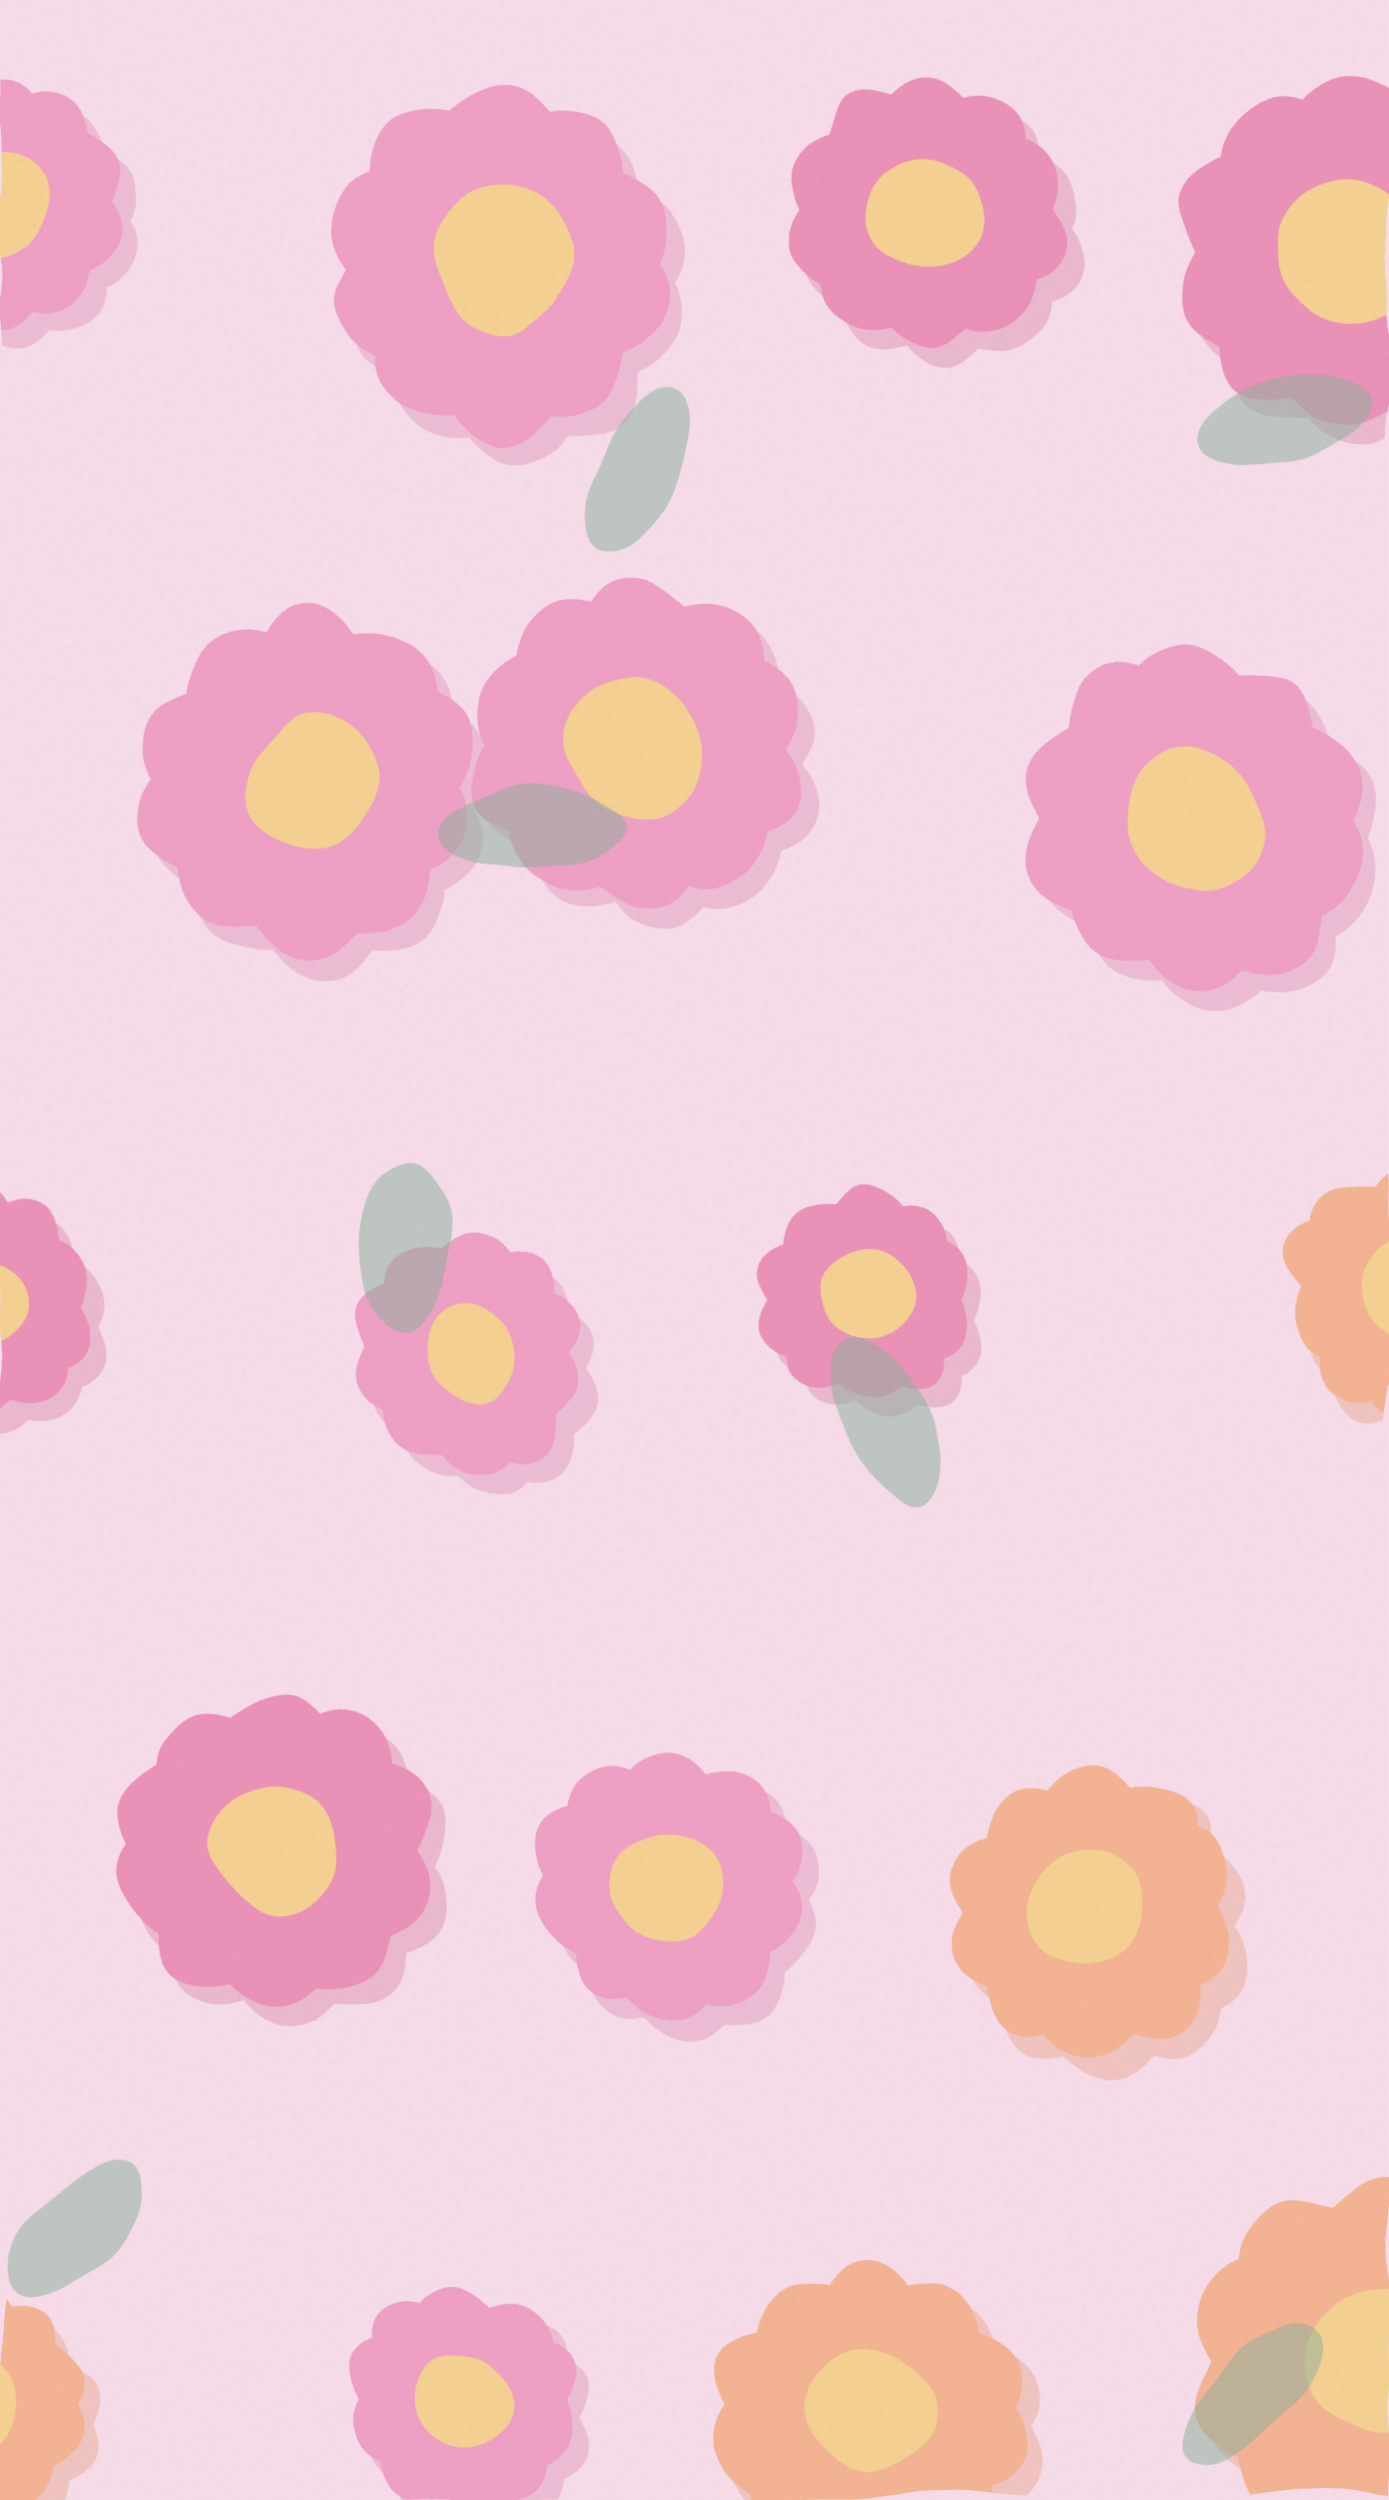
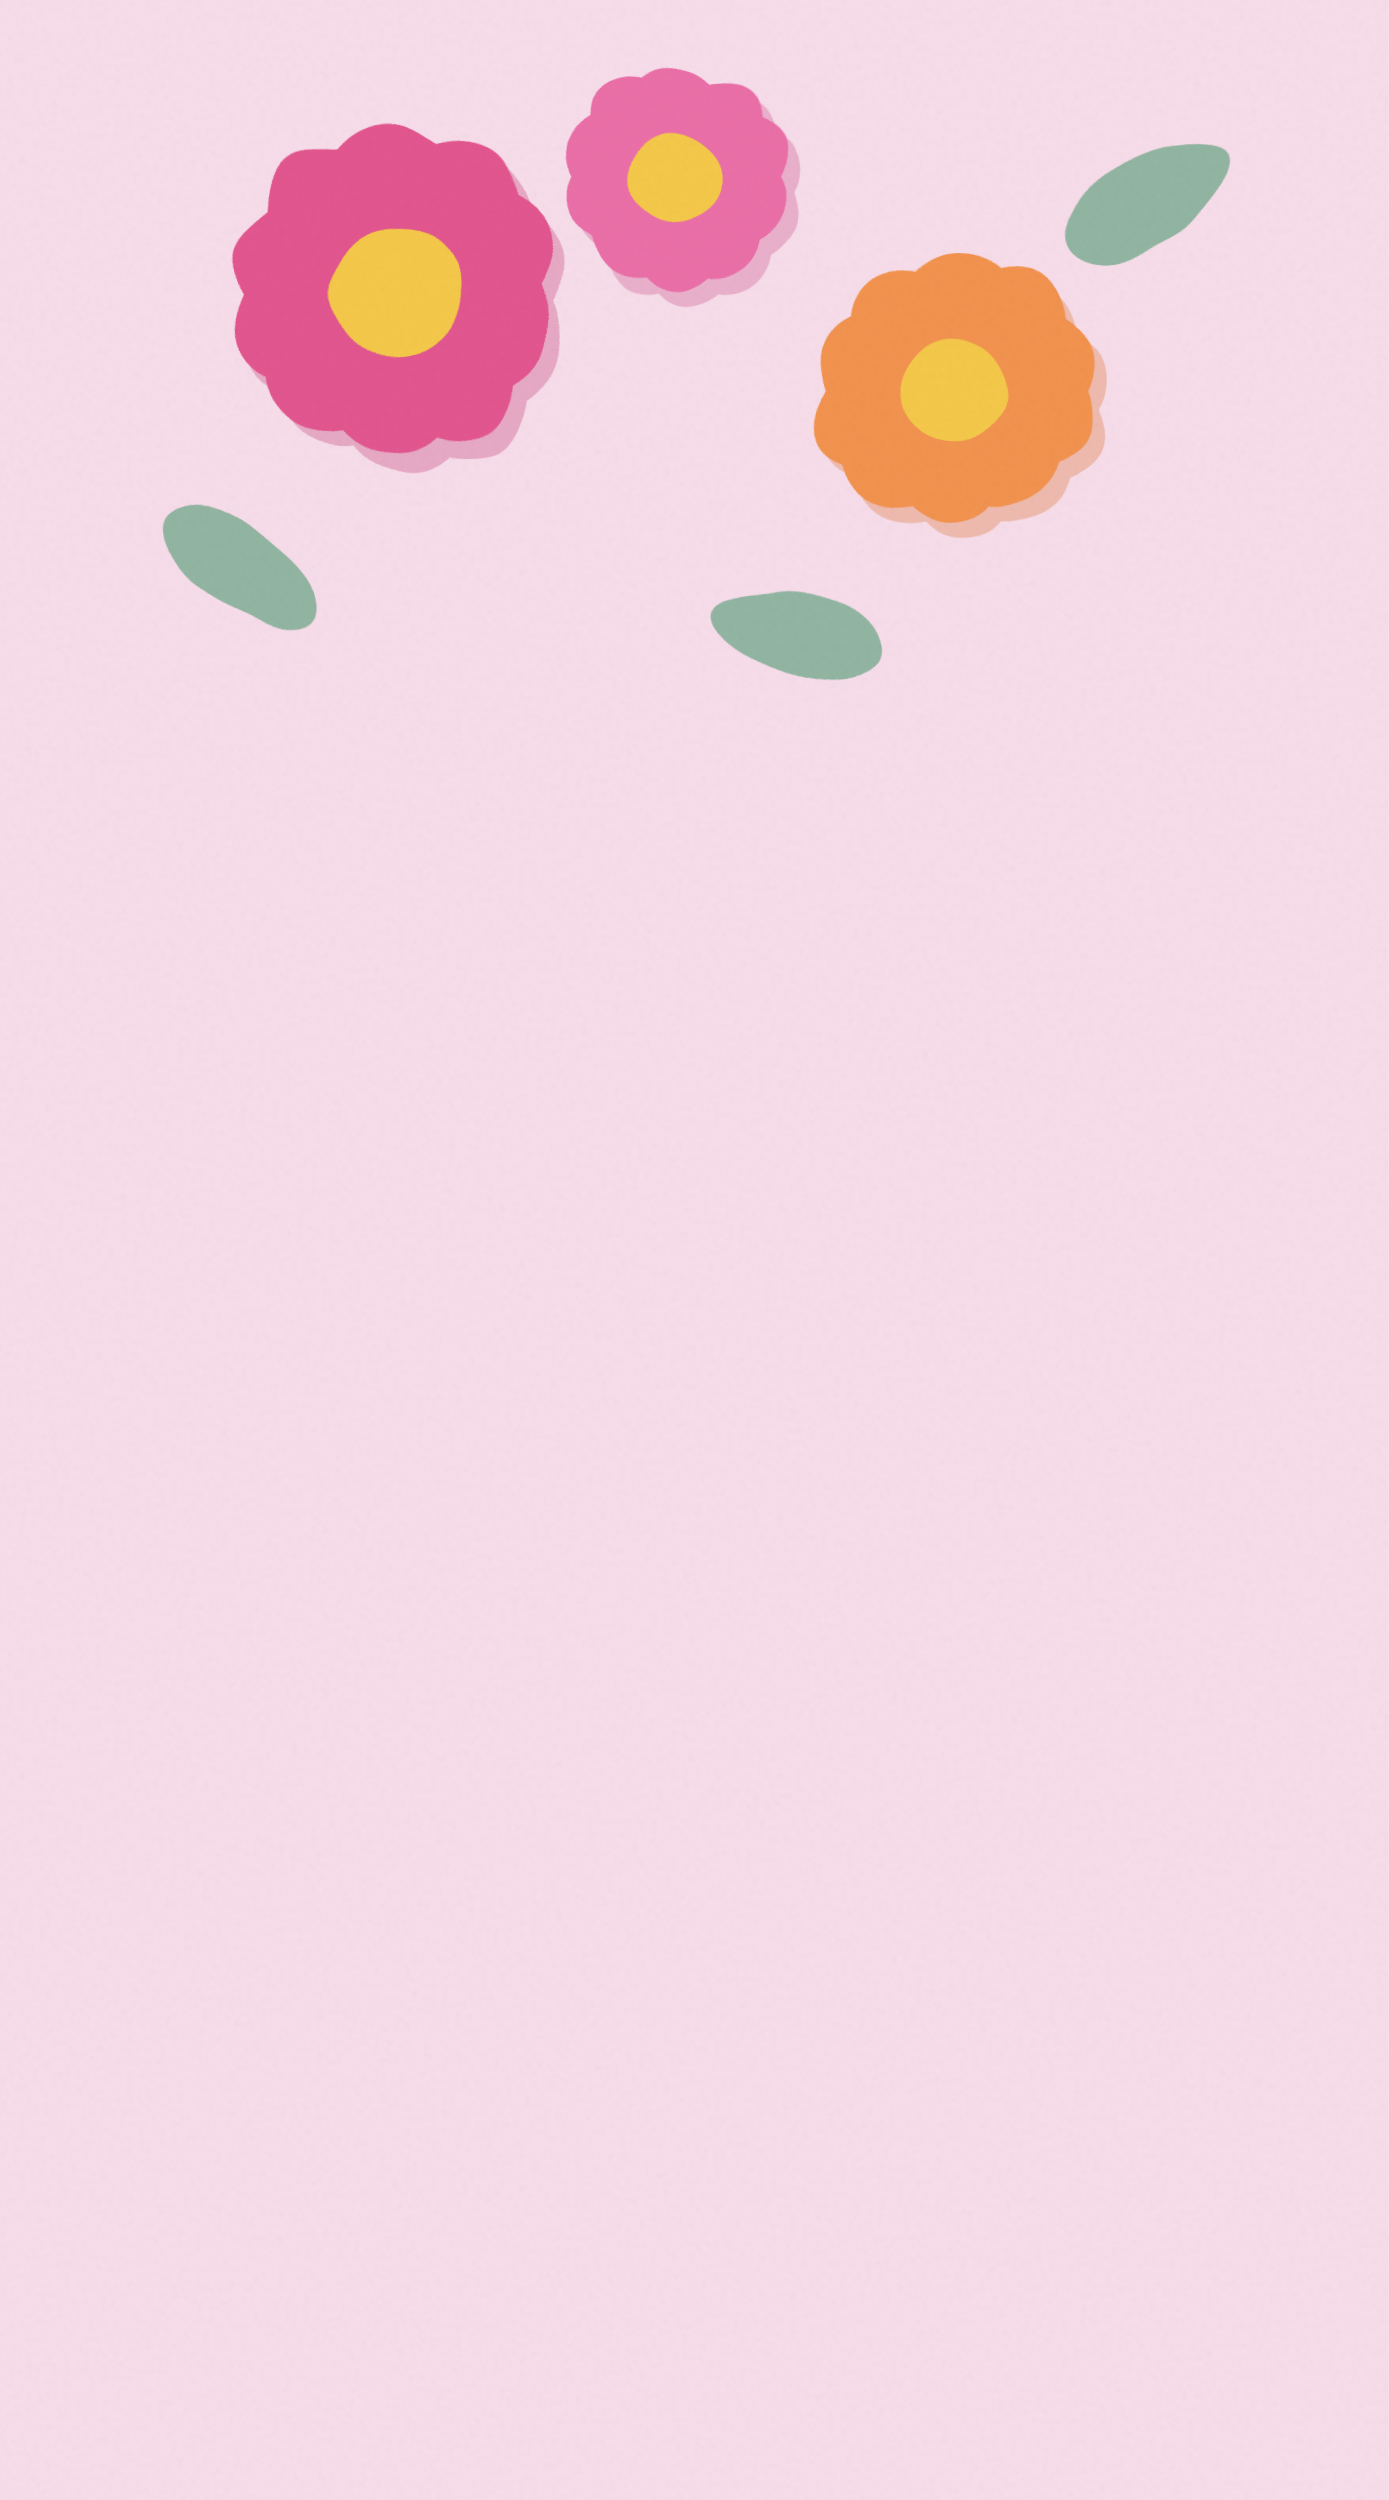
<svg xmlns="http://www.w3.org/2000/svg" viewBox="0 0 440 792" preserveAspectRatio="xMidYMid slice">
  <defs>
    <filter id="rough_flower" x="-25%" y="-25%" width="150%" height="150%">
      <feTurbulence type="fractalNoise" baseFrequency="0.016" numOctaves="3" seed="8" result="n" />
      <feDisplacementMap in="SourceGraphic" in2="n" scale="11" xChannelSelector="R" yChannelSelector="G" />
    </filter>
    <filter id="roughBig_flower" x="-30%" y="-30%" width="160%" height="160%">
      <feTurbulence type="fractalNoise" baseFrequency="0.009" numOctaves="2" seed="13" result="n" />
      <feDisplacementMap in="SourceGraphic" in2="n" scale="20" xChannelSelector="R" yChannelSelector="G" />
    </filter>
    <filter id="ink_flower">
      <feTurbulence type="fractalNoise" baseFrequency="0.7 0.9" numOctaves="2" seed="10" result="n" />
      <feColorMatrix in="n" type="matrix" values="0 0 0 0 0  0 0 0 0 0  0 0 0 0 0  0 0 0 0.5 0" result="a" />
      <feComposite in="a" in2="SourceAlpha" operator="in" />
    </filter>
    <filter id="paper_flower">
      <feTurbulence type="fractalNoise" baseFrequency="0.5" numOctaves="3" seed="17" />
      <feColorMatrix type="saturate" values="0" />
      <feComponentTransfer>
        <feFuncA type="table" tableValues="0 0.7" />
      </feComponentTransfer>
    </filter>
  </defs>
  <rect width="440" height="792" fill="#F7DCE9" />
+   <g filter="url(#rough_flower)" fill="#2E8E5C" opacity="0.5">
+     <ellipse cx="76" cy="180" rx="30" ry="13" transform="rotate(40 76 180)" />
+     <ellipse cx="362" cy="64" rx="30" ry="13" transform="rotate(-30 362 64)" />
+     <ellipse cx="252" cy="200" rx="28" ry="12" transform="rotate(15 252 200)" />
+   </g>
  <g filter="url(#rough_flower)">
-     <g transform="translate(5,6)" opacity="0.4" fill="#C9518A">
-       <ellipse cx="-0.4" cy="65.1" rx="21.42" ry="40.32" transform="rotate(0 -0.4 65.1)" />
-       <ellipse cx="-0.4" cy="65.1" rx="21.42" ry="40.32" transform="rotate(72 -0.4 65.1)" />
-       <ellipse cx="-0.4" cy="65.1" rx="21.42" ry="40.32" transform="rotate(144 -0.4 65.1)" />
-       <ellipse cx="-0.4" cy="65.1" rx="21.42" ry="40.32" transform="rotate(216 -0.4 65.1)" />
-       <ellipse cx="-0.4" cy="65.1" rx="21.42" ry="40.32" transform="rotate(288 -0.4 65.1)" />
+     <g transform="translate(4,5)" opacity="0.32" fill="#C03B73">
+       <ellipse cx="124" cy="92" rx="30" ry="52" transform="rotate(0 124 92)" />
+       <ellipse cx="124" cy="92" rx="30" ry="52" transform="rotate(72 124 92)" />
+       <ellipse cx="124" cy="92" rx="30" ry="52" transform="rotate(144 124 92)" />
+       <ellipse cx="124" cy="92" rx="30" ry="52" transform="rotate(216 124 92)" />
+       <ellipse cx="124" cy="92" rx="30" ry="52" transform="rotate(288 124 92)" />
+     </g>
+     <g fill="#E2568F">
+       <ellipse cx="124" cy="92" rx="30" ry="52" transform="rotate(0 124 92)" />
+       <ellipse cx="124" cy="92" rx="30" ry="52" transform="rotate(72 124 92)" />
+       <ellipse cx="124" cy="92" rx="30" ry="52" transform="rotate(144 124 92)" />
+       <ellipse cx="124" cy="92" rx="30" ry="52" transform="rotate(216 124 92)" />
+       <ellipse cx="124" cy="92" rx="30" ry="52" transform="rotate(288 124 92)" />
+     </g>
+     <circle cx="124" cy="92" r="20.0" fill="#F4C84A" />
+     <g transform="translate(4,5)" opacity="0.32" fill="#D9712F">
+       <ellipse cx="302" cy="124" rx="25.5" ry="44.2" transform="rotate(0 302 124)" />
+       <ellipse cx="302" cy="124" rx="25.5" ry="44.2" transform="rotate(72 302 124)" />
+       <ellipse cx="302" cy="124" rx="25.5" ry="44.2" transform="rotate(144 302 124)" />
+       <ellipse cx="302" cy="124" rx="25.5" ry="44.2" transform="rotate(216 302 124)" />
+       <ellipse cx="302" cy="124" rx="25.5" ry="44.2" transform="rotate(288 302 124)" />
+     </g>
+     <g fill="#F2934F">
+       <ellipse cx="302" cy="124" rx="25.5" ry="44.2" transform="rotate(0 302 124)" />
+       <ellipse cx="302" cy="124" rx="25.5" ry="44.2" transform="rotate(72 302 124)" />
+       <ellipse cx="302" cy="124" rx="25.5" ry="44.2" transform="rotate(144 302 124)" />
+       <ellipse cx="302" cy="124" rx="25.5" ry="44.2" transform="rotate(216 302 124)" />
+       <ellipse cx="302" cy="124" rx="25.5" ry="44.2" transform="rotate(288 302 124)" />
+     </g>
+     <circle cx="302" cy="124" r="17.0" fill="#F4C84A" />
+     <g transform="translate(4,5)" opacity="0.32" fill="#C9518A">
+       <ellipse cx="214" cy="56" rx="21" ry="36.4" transform="rotate(0 214 56)" />
+       <ellipse cx="214" cy="56" rx="21" ry="36.4" transform="rotate(72 214 56)" />
+       <ellipse cx="214" cy="56" rx="21" ry="36.4" transform="rotate(144 214 56)" />
+       <ellipse cx="214" cy="56" rx="21" ry="36.4" transform="rotate(216 214 56)" />
+       <ellipse cx="214" cy="56" rx="21" ry="36.4" transform="rotate(288 214 56)" />
    </g>
    <g fill="#EA6FA8">
-       <ellipse cx="-0.4" cy="65.1" rx="21.42" ry="40.32" transform="rotate(0 -0.4 65.1)" />
-       <ellipse cx="-0.4" cy="65.1" rx="21.42" ry="40.32" transform="rotate(72 -0.4 65.1)" />
-       <ellipse cx="-0.4" cy="65.1" rx="21.42" ry="40.32" transform="rotate(144 -0.4 65.1)" />
-       <ellipse cx="-0.4" cy="65.1" rx="21.42" ry="40.32" transform="rotate(216 -0.4 65.1)" />
-       <ellipse cx="-0.4" cy="65.1" rx="21.42" ry="40.32" transform="rotate(288 -0.4 65.1)" />
+       <ellipse cx="214" cy="56" rx="21" ry="36.4" transform="rotate(0 214 56)" />
+       <ellipse cx="214" cy="56" rx="21" ry="36.4" transform="rotate(72 214 56)" />
+       <ellipse cx="214" cy="56" rx="21" ry="36.4" transform="rotate(144 214 56)" />
+       <ellipse cx="214" cy="56" rx="21" ry="36.4" transform="rotate(216 214 56)" />
+       <ellipse cx="214" cy="56" rx="21" ry="36.4" transform="rotate(288 214 56)" />
    </g>
-     <circle cx="-0.4" cy="65.1" r="16.4" fill="#F4C84A" />
-     <g transform="translate(5,6)" opacity="0.4" fill="#C9518A">
-       <ellipse cx="158.6" cy="83.1" rx="29.24" ry="55.04" transform="rotate(0 158.6 83.1)" />
-       <ellipse cx="158.6" cy="83.1" rx="29.24" ry="55.04" transform="rotate(72 158.6 83.1)" />
-       <ellipse cx="158.6" cy="83.1" rx="29.24" ry="55.04" transform="rotate(144 158.6 83.1)" />
-       <ellipse cx="158.6" cy="83.1" rx="29.24" ry="55.04" transform="rotate(216 158.6 83.1)" />
-       <ellipse cx="158.6" cy="83.1" rx="29.24" ry="55.04" transform="rotate(288 158.6 83.1)" />
-     </g>
-     <g fill="#EA6FA8">
-       <ellipse cx="158.6" cy="83.1" rx="29.24" ry="55.04" transform="rotate(0 158.6 83.1)" />
-       <ellipse cx="158.6" cy="83.1" rx="29.24" ry="55.04" transform="rotate(72 158.6 83.1)" />
-       <ellipse cx="158.6" cy="83.1" rx="29.24" ry="55.04" transform="rotate(144 158.6 83.1)" />
-       <ellipse cx="158.6" cy="83.1" rx="29.24" ry="55.04" transform="rotate(216 158.6 83.1)" />
-       <ellipse cx="158.6" cy="83.1" rx="29.24" ry="55.04" transform="rotate(288 158.6 83.1)" />
-     </g>
-     <circle cx="158.6" cy="83.1" r="22.4" fill="#F4C84A" />
-     <g transform="translate(5,6)" opacity="0.4" fill="#C03B73">
-       <ellipse cx="293.1" cy="66.2" rx="23.46" ry="44.16" transform="rotate(0 293.1 66.2)" />
-       <ellipse cx="293.1" cy="66.2" rx="23.46" ry="44.16" transform="rotate(72 293.1 66.2)" />
-       <ellipse cx="293.1" cy="66.2" rx="23.46" ry="44.16" transform="rotate(144 293.1 66.2)" />
-       <ellipse cx="293.1" cy="66.2" rx="23.46" ry="44.16" transform="rotate(216 293.1 66.2)" />
-       <ellipse cx="293.1" cy="66.2" rx="23.46" ry="44.16" transform="rotate(288 293.1 66.2)" />
-     </g>
-     <g fill="#E2568F">
-       <ellipse cx="293.1" cy="66.2" rx="23.46" ry="44.16" transform="rotate(0 293.1 66.2)" />
-       <ellipse cx="293.1" cy="66.2" rx="23.46" ry="44.16" transform="rotate(72 293.1 66.2)" />
-       <ellipse cx="293.1" cy="66.2" rx="23.46" ry="44.16" transform="rotate(144 293.1 66.2)" />
-       <ellipse cx="293.1" cy="66.2" rx="23.46" ry="44.16" transform="rotate(216 293.1 66.2)" />
-       <ellipse cx="293.1" cy="66.2" rx="23.46" ry="44.16" transform="rotate(288 293.1 66.2)" />
-     </g>
-     <circle cx="293.1" cy="66.2" r="17.9" fill="#F4C84A" />
-     <g transform="translate(5,6)" opacity="0.4" fill="#C03B73">
-       <ellipse cx="427.1" cy="80.0" rx="29.92" ry="56.32" transform="rotate(0 427.1 80.0)" />
-       <ellipse cx="427.1" cy="80.0" rx="29.92" ry="56.32" transform="rotate(72 427.1 80.0)" />
-       <ellipse cx="427.1" cy="80.0" rx="29.92" ry="56.32" transform="rotate(144 427.1 80.0)" />
-       <ellipse cx="427.1" cy="80.0" rx="29.92" ry="56.32" transform="rotate(216 427.1 80.0)" />
-       <ellipse cx="427.1" cy="80.0" rx="29.92" ry="56.32" transform="rotate(288 427.1 80.0)" />
-     </g>
-     <g fill="#E2568F">
-       <ellipse cx="427.1" cy="80.0" rx="29.92" ry="56.32" transform="rotate(0 427.1 80.0)" />
-       <ellipse cx="427.1" cy="80.0" rx="29.92" ry="56.32" transform="rotate(72 427.1 80.0)" />
-       <ellipse cx="427.1" cy="80.0" rx="29.92" ry="56.32" transform="rotate(144 427.1 80.0)" />
-       <ellipse cx="427.1" cy="80.0" rx="29.92" ry="56.32" transform="rotate(216 427.1 80.0)" />
-       <ellipse cx="427.1" cy="80.0" rx="29.92" ry="56.32" transform="rotate(288 427.1 80.0)" />
-     </g>
-     <circle cx="427.1" cy="80.0" r="22.9" fill="#F4C84A" />
-     <g transform="translate(5,6)" opacity="0.4" fill="#C9518A">
-       <ellipse cx="97.3" cy="248.0" rx="28.9" ry="54.4" transform="rotate(0 97.3 248.0)" />
-       <ellipse cx="97.3" cy="248.0" rx="28.9" ry="54.4" transform="rotate(72 97.3 248.0)" />
-       <ellipse cx="97.3" cy="248.0" rx="28.9" ry="54.4" transform="rotate(144 97.3 248.0)" />
-       <ellipse cx="97.3" cy="248.0" rx="28.9" ry="54.4" transform="rotate(216 97.3 248.0)" />
-       <ellipse cx="97.3" cy="248.0" rx="28.9" ry="54.4" transform="rotate(288 97.3 248.0)" />
-     </g>
-     <g fill="#EA6FA8">
-       <ellipse cx="97.3" cy="248.0" rx="28.9" ry="54.4" transform="rotate(0 97.3 248.0)" />
-       <ellipse cx="97.3" cy="248.0" rx="28.9" ry="54.4" transform="rotate(72 97.3 248.0)" />
-       <ellipse cx="97.3" cy="248.0" rx="28.9" ry="54.4" transform="rotate(144 97.3 248.0)" />
-       <ellipse cx="97.3" cy="248.0" rx="28.9" ry="54.4" transform="rotate(216 97.3 248.0)" />
-       <ellipse cx="97.3" cy="248.0" rx="28.9" ry="54.4" transform="rotate(288 97.3 248.0)" />
-     </g>
-     <circle cx="97.3" cy="248.0" r="22.1" fill="#F4C84A" />
-     <g transform="translate(5,6)" opacity="0.4" fill="#C9518A">
-       <ellipse cx="202.1" cy="236.3" rx="28.56" ry="53.76" transform="rotate(0 202.1 236.3)" />
-       <ellipse cx="202.1" cy="236.3" rx="28.56" ry="53.76" transform="rotate(72 202.1 236.3)" />
-       <ellipse cx="202.1" cy="236.3" rx="28.56" ry="53.76" transform="rotate(144 202.1 236.3)" />
-       <ellipse cx="202.1" cy="236.3" rx="28.56" ry="53.76" transform="rotate(216 202.1 236.3)" />
-       <ellipse cx="202.1" cy="236.3" rx="28.56" ry="53.76" transform="rotate(288 202.1 236.3)" />
-     </g>
-     <g fill="#EA6FA8">
-       <ellipse cx="202.1" cy="236.3" rx="28.56" ry="53.76" transform="rotate(0 202.1 236.3)" />
-       <ellipse cx="202.1" cy="236.3" rx="28.56" ry="53.76" transform="rotate(72 202.1 236.3)" />
-       <ellipse cx="202.1" cy="236.3" rx="28.56" ry="53.76" transform="rotate(144 202.1 236.3)" />
-       <ellipse cx="202.1" cy="236.3" rx="28.56" ry="53.76" transform="rotate(216 202.1 236.3)" />
-       <ellipse cx="202.1" cy="236.3" rx="28.56" ry="53.76" transform="rotate(288 202.1 236.3)" />
-     </g>
-     <circle cx="202.1" cy="236.3" r="21.8" fill="#F4C84A" />
-     <g transform="translate(5,6)" opacity="0.4" fill="#C9518A">
-       <ellipse cx="378.1" cy="259.0" rx="28.9" ry="54.4" transform="rotate(0 378.1 259.0)" />
-       <ellipse cx="378.1" cy="259.0" rx="28.9" ry="54.4" transform="rotate(72 378.1 259.0)" />
-       <ellipse cx="378.1" cy="259.0" rx="28.9" ry="54.4" transform="rotate(144 378.1 259.0)" />
-       <ellipse cx="378.1" cy="259.0" rx="28.9" ry="54.4" transform="rotate(216 378.1 259.0)" />
-       <ellipse cx="378.1" cy="259.0" rx="28.9" ry="54.4" transform="rotate(288 378.1 259.0)" />
-     </g>
-     <g fill="#EA6FA8">
-       <ellipse cx="378.1" cy="259.0" rx="28.9" ry="54.4" transform="rotate(0 378.1 259.0)" />
-       <ellipse cx="378.1" cy="259.0" rx="28.9" ry="54.4" transform="rotate(72 378.1 259.0)" />
-       <ellipse cx="378.1" cy="259.0" rx="28.9" ry="54.4" transform="rotate(144 378.1 259.0)" />
-       <ellipse cx="378.1" cy="259.0" rx="28.9" ry="54.4" transform="rotate(216 378.1 259.0)" />
-       <ellipse cx="378.1" cy="259.0" rx="28.9" ry="54.4" transform="rotate(288 378.1 259.0)" />
-     </g>
-     <circle cx="378.1" cy="259.0" r="22.1" fill="#F4C84A" />
-     <g transform="translate(5,6)" opacity="0.4" fill="#C03B73">
-       <ellipse cx="517.3" cy="237.2" rx="17.68" ry="33.28" transform="rotate(0 517.3 237.2)" />
-       <ellipse cx="517.3" cy="237.2" rx="17.68" ry="33.28" transform="rotate(72 517.3 237.2)" />
-       <ellipse cx="517.3" cy="237.2" rx="17.68" ry="33.28" transform="rotate(144 517.3 237.2)" />
-       <ellipse cx="517.3" cy="237.2" rx="17.68" ry="33.28" transform="rotate(216 517.3 237.2)" />
-       <ellipse cx="517.3" cy="237.2" rx="17.68" ry="33.28" transform="rotate(288 517.3 237.2)" />
-     </g>
-     <g fill="#E2568F">
-       <ellipse cx="517.3" cy="237.2" rx="17.68" ry="33.28" transform="rotate(0 517.3 237.2)" />
-       <ellipse cx="517.3" cy="237.2" rx="17.68" ry="33.28" transform="rotate(72 517.3 237.2)" />
-       <ellipse cx="517.3" cy="237.2" rx="17.68" ry="33.28" transform="rotate(144 517.3 237.2)" />
-       <ellipse cx="517.3" cy="237.2" rx="17.68" ry="33.28" transform="rotate(216 517.3 237.2)" />
-       <ellipse cx="517.3" cy="237.2" rx="17.68" ry="33.28" transform="rotate(288 517.3 237.2)" />
-     </g>
-     <circle cx="517.3" cy="237.2" r="13.5" fill="#F4C84A" />
-     <g transform="translate(5,6)" opacity="0.4" fill="#C03B73">
-       <ellipse cx="-6.9" cy="411.8" rx="19.72" ry="37.12" transform="rotate(0 -6.9 411.8)" />
-       <ellipse cx="-6.9" cy="411.8" rx="19.72" ry="37.12" transform="rotate(72 -6.9 411.8)" />
-       <ellipse cx="-6.9" cy="411.8" rx="19.72" ry="37.12" transform="rotate(144 -6.9 411.8)" />
-       <ellipse cx="-6.9" cy="411.8" rx="19.72" ry="37.12" transform="rotate(216 -6.9 411.8)" />
-       <ellipse cx="-6.9" cy="411.8" rx="19.72" ry="37.12" transform="rotate(288 -6.9 411.8)" />
-     </g>
-     <g fill="#E2568F">
-       <ellipse cx="-6.9" cy="411.8" rx="19.72" ry="37.12" transform="rotate(0 -6.9 411.8)" />
-       <ellipse cx="-6.9" cy="411.8" rx="19.72" ry="37.12" transform="rotate(72 -6.9 411.8)" />
-       <ellipse cx="-6.9" cy="411.8" rx="19.72" ry="37.12" transform="rotate(144 -6.9 411.8)" />
-       <ellipse cx="-6.9" cy="411.8" rx="19.72" ry="37.12" transform="rotate(216 -6.9 411.8)" />
-       <ellipse cx="-6.9" cy="411.8" rx="19.72" ry="37.12" transform="rotate(288 -6.9 411.8)" />
-     </g>
-     <circle cx="-6.9" cy="411.8" r="15.1" fill="#F4C84A" />
-     <g transform="translate(5,6)" opacity="0.4" fill="#C9518A">
-       <ellipse cx="148.5" cy="427.5" rx="19.38" ry="36.48" transform="rotate(0 148.5 427.5)" />
-       <ellipse cx="148.5" cy="427.5" rx="19.38" ry="36.48" transform="rotate(72 148.5 427.5)" />
-       <ellipse cx="148.5" cy="427.5" rx="19.38" ry="36.48" transform="rotate(144 148.5 427.5)" />
-       <ellipse cx="148.5" cy="427.5" rx="19.38" ry="36.48" transform="rotate(216 148.5 427.5)" />
-       <ellipse cx="148.5" cy="427.5" rx="19.38" ry="36.48" transform="rotate(288 148.5 427.5)" />
-     </g>
-     <g fill="#EA6FA8">
-       <ellipse cx="148.5" cy="427.5" rx="19.38" ry="36.48" transform="rotate(0 148.5 427.5)" />
-       <ellipse cx="148.5" cy="427.5" rx="19.38" ry="36.48" transform="rotate(72 148.5 427.5)" />
-       <ellipse cx="148.5" cy="427.5" rx="19.38" ry="36.48" transform="rotate(144 148.5 427.5)" />
-       <ellipse cx="148.5" cy="427.5" rx="19.38" ry="36.48" transform="rotate(216 148.5 427.5)" />
-       <ellipse cx="148.5" cy="427.5" rx="19.38" ry="36.48" transform="rotate(288 148.5 427.5)" />
-     </g>
-     <circle cx="148.5" cy="427.5" r="14.8" fill="#F4C84A" />
-     <g transform="translate(5,6)" opacity="0.4" fill="#C03B73">
-       <ellipse cx="273.4" cy="411.1" rx="18.02" ry="33.92" transform="rotate(0 273.4 411.1)" />
-       <ellipse cx="273.4" cy="411.1" rx="18.02" ry="33.92" transform="rotate(72 273.4 411.1)" />
-       <ellipse cx="273.4" cy="411.1" rx="18.02" ry="33.92" transform="rotate(144 273.4 411.1)" />
-       <ellipse cx="273.4" cy="411.1" rx="18.02" ry="33.92" transform="rotate(216 273.4 411.1)" />
-       <ellipse cx="273.4" cy="411.1" rx="18.02" ry="33.92" transform="rotate(288 273.4 411.1)" />
-     </g>
-     <g fill="#E2568F">
-       <ellipse cx="273.4" cy="411.1" rx="18.02" ry="33.92" transform="rotate(0 273.4 411.1)" />
-       <ellipse cx="273.4" cy="411.1" rx="18.02" ry="33.92" transform="rotate(72 273.4 411.1)" />
-       <ellipse cx="273.4" cy="411.1" rx="18.02" ry="33.92" transform="rotate(144 273.4 411.1)" />
-       <ellipse cx="273.4" cy="411.1" rx="18.02" ry="33.92" transform="rotate(216 273.4 411.1)" />
-       <ellipse cx="273.4" cy="411.1" rx="18.02" ry="33.92" transform="rotate(288 273.4 411.1)" />
-     </g>
-     <circle cx="273.4" cy="411.1" r="13.8" fill="#F4C84A" />
-     <g transform="translate(5,6)" opacity="0.4" fill="#D9712F">
-       <ellipse cx="446.5" cy="409.7" rx="21.08" ry="39.68" transform="rotate(0 446.5 409.7)" />
-       <ellipse cx="446.5" cy="409.7" rx="21.08" ry="39.68" transform="rotate(72 446.5 409.7)" />
-       <ellipse cx="446.5" cy="409.7" rx="21.08" ry="39.68" transform="rotate(144 446.5 409.7)" />
-       <ellipse cx="446.5" cy="409.7" rx="21.08" ry="39.68" transform="rotate(216 446.5 409.7)" />
-       <ellipse cx="446.5" cy="409.7" rx="21.08" ry="39.68" transform="rotate(288 446.5 409.7)" />
-     </g>
-     <g fill="#F2934F">
-       <ellipse cx="446.5" cy="409.7" rx="21.08" ry="39.68" transform="rotate(0 446.5 409.7)" />
-       <ellipse cx="446.5" cy="409.7" rx="21.08" ry="39.68" transform="rotate(72 446.5 409.7)" />
-       <ellipse cx="446.5" cy="409.7" rx="21.08" ry="39.68" transform="rotate(144 446.5 409.7)" />
-       <ellipse cx="446.5" cy="409.7" rx="21.08" ry="39.68" transform="rotate(216 446.5 409.7)" />
-       <ellipse cx="446.5" cy="409.7" rx="21.08" ry="39.68" transform="rotate(288 446.5 409.7)" />
-     </g>
-     <circle cx="446.5" cy="409.7" r="16.1" fill="#F4C84A" />
-     <g transform="translate(5,6)" opacity="0.4" fill="#C03B73">
-       <ellipse cx="87.1" cy="585.5" rx="27.2" ry="51.2" transform="rotate(0 87.1 585.5)" />
-       <ellipse cx="87.1" cy="585.5" rx="27.2" ry="51.2" transform="rotate(72 87.1 585.5)" />
-       <ellipse cx="87.1" cy="585.5" rx="27.2" ry="51.2" transform="rotate(144 87.1 585.5)" />
-       <ellipse cx="87.1" cy="585.5" rx="27.2" ry="51.2" transform="rotate(216 87.1 585.5)" />
-       <ellipse cx="87.1" cy="585.5" rx="27.2" ry="51.2" transform="rotate(288 87.1 585.5)" />
-     </g>
-     <g fill="#E2568F">
-       <ellipse cx="87.1" cy="585.5" rx="27.2" ry="51.2" transform="rotate(0 87.1 585.5)" />
-       <ellipse cx="87.1" cy="585.5" rx="27.2" ry="51.2" transform="rotate(72 87.1 585.5)" />
-       <ellipse cx="87.1" cy="585.5" rx="27.2" ry="51.2" transform="rotate(144 87.1 585.5)" />
-       <ellipse cx="87.1" cy="585.5" rx="27.2" ry="51.2" transform="rotate(216 87.1 585.5)" />
-       <ellipse cx="87.1" cy="585.5" rx="27.2" ry="51.2" transform="rotate(288 87.1 585.5)" />
-     </g>
-     <circle cx="87.1" cy="585.5" r="20.8" fill="#F4C84A" />
-     <g transform="translate(5,6)" opacity="0.4" fill="#C9518A">
-       <ellipse cx="212.2" cy="596.1" rx="22.78" ry="42.88" transform="rotate(0 212.2 596.1)" />
-       <ellipse cx="212.2" cy="596.1" rx="22.78" ry="42.88" transform="rotate(72 212.2 596.1)" />
-       <ellipse cx="212.2" cy="596.1" rx="22.78" ry="42.88" transform="rotate(144 212.2 596.1)" />
-       <ellipse cx="212.2" cy="596.1" rx="22.78" ry="42.88" transform="rotate(216 212.2 596.1)" />
-       <ellipse cx="212.2" cy="596.1" rx="22.78" ry="42.88" transform="rotate(288 212.2 596.1)" />
-     </g>
-     <g fill="#EA6FA8">
-       <ellipse cx="212.2" cy="596.1" rx="22.78" ry="42.88" transform="rotate(0 212.2 596.1)" />
-       <ellipse cx="212.2" cy="596.1" rx="22.78" ry="42.88" transform="rotate(72 212.2 596.1)" />
-       <ellipse cx="212.2" cy="596.1" rx="22.78" ry="42.88" transform="rotate(144 212.2 596.1)" />
-       <ellipse cx="212.2" cy="596.1" rx="22.78" ry="42.88" transform="rotate(216 212.2 596.1)" />
-       <ellipse cx="212.2" cy="596.1" rx="22.78" ry="42.88" transform="rotate(288 212.2 596.1)" />
-     </g>
-     <circle cx="212.2" cy="596.1" r="17.4" fill="#F4C84A" />
-     <g transform="translate(5,6)" opacity="0.4" fill="#D9712F">
-       <ellipse cx="345.6" cy="605.0" rx="24.48" ry="46.08" transform="rotate(0 345.6 605.0)" />
-       <ellipse cx="345.6" cy="605.0" rx="24.48" ry="46.08" transform="rotate(72 345.6 605.0)" />
-       <ellipse cx="345.6" cy="605.0" rx="24.48" ry="46.08" transform="rotate(144 345.6 605.0)" />
-       <ellipse cx="345.6" cy="605.0" rx="24.48" ry="46.08" transform="rotate(216 345.6 605.0)" />
-       <ellipse cx="345.6" cy="605.0" rx="24.48" ry="46.08" transform="rotate(288 345.6 605.0)" />
-     </g>
-     <g fill="#F2934F">
-       <ellipse cx="345.6" cy="605.0" rx="24.48" ry="46.08" transform="rotate(0 345.6 605.0)" />
-       <ellipse cx="345.6" cy="605.0" rx="24.48" ry="46.08" transform="rotate(72 345.6 605.0)" />
-       <ellipse cx="345.6" cy="605.0" rx="24.48" ry="46.08" transform="rotate(144 345.6 605.0)" />
-       <ellipse cx="345.6" cy="605.0" rx="24.48" ry="46.08" transform="rotate(216 345.6 605.0)" />
-       <ellipse cx="345.6" cy="605.0" rx="24.48" ry="46.08" transform="rotate(288 345.6 605.0)" />
-     </g>
-     <circle cx="345.6" cy="605.0" r="18.7" fill="#F4C84A" />
-     <g transform="translate(5,6)" opacity="0.4" fill="#C9518A">
-       <ellipse cx="493.5" cy="584.6" rx="19.04" ry="35.84" transform="rotate(0 493.5 584.6)" />
-       <ellipse cx="493.5" cy="584.6" rx="19.04" ry="35.84" transform="rotate(72 493.5 584.6)" />
-       <ellipse cx="493.5" cy="584.6" rx="19.04" ry="35.84" transform="rotate(144 493.5 584.6)" />
-       <ellipse cx="493.5" cy="584.6" rx="19.04" ry="35.84" transform="rotate(216 493.5 584.6)" />
-       <ellipse cx="493.5" cy="584.6" rx="19.04" ry="35.84" transform="rotate(288 493.5 584.6)" />
-     </g>
-     <g fill="#EA6FA8">
-       <ellipse cx="493.5" cy="584.6" rx="19.04" ry="35.84" transform="rotate(0 493.5 584.6)" />
-       <ellipse cx="493.5" cy="584.6" rx="19.04" ry="35.84" transform="rotate(72 493.5 584.6)" />
-       <ellipse cx="493.5" cy="584.6" rx="19.04" ry="35.84" transform="rotate(144 493.5 584.6)" />
-       <ellipse cx="493.5" cy="584.6" rx="19.04" ry="35.84" transform="rotate(216 493.5 584.6)" />
-       <ellipse cx="493.5" cy="584.6" rx="19.04" ry="35.84" transform="rotate(288 493.5 584.6)" />
-     </g>
-     <circle cx="493.5" cy="584.6" r="14.6" fill="#F4C84A" />
-     <g transform="translate(5,6)" opacity="0.4" fill="#D9712F">
-       <ellipse cx="-7.3" cy="761.2" rx="18.36" ry="34.56" transform="rotate(0 -7.3 761.2)" />
-       <ellipse cx="-7.3" cy="761.2" rx="18.36" ry="34.56" transform="rotate(72 -7.3 761.2)" />
-       <ellipse cx="-7.3" cy="761.2" rx="18.36" ry="34.56" transform="rotate(144 -7.3 761.2)" />
-       <ellipse cx="-7.3" cy="761.2" rx="18.36" ry="34.56" transform="rotate(216 -7.3 761.2)" />
-       <ellipse cx="-7.3" cy="761.2" rx="18.36" ry="34.56" transform="rotate(288 -7.3 761.2)" />
-     </g>
-     <g fill="#F2934F">
-       <ellipse cx="-7.3" cy="761.2" rx="18.36" ry="34.56" transform="rotate(0 -7.3 761.2)" />
-       <ellipse cx="-7.3" cy="761.2" rx="18.36" ry="34.56" transform="rotate(72 -7.3 761.2)" />
-       <ellipse cx="-7.3" cy="761.2" rx="18.36" ry="34.56" transform="rotate(144 -7.3 761.2)" />
-       <ellipse cx="-7.3" cy="761.2" rx="18.36" ry="34.56" transform="rotate(216 -7.3 761.2)" />
-       <ellipse cx="-7.3" cy="761.2" rx="18.36" ry="34.56" transform="rotate(288 -7.3 761.2)" />
-     </g>
-     <circle cx="-7.3" cy="761.2" r="14.0" fill="#F4C84A" />
-     <g transform="translate(5,6)" opacity="0.4" fill="#C9518A">
-       <ellipse cx="146.5" cy="760.0" rx="19.72" ry="37.12" transform="rotate(0 146.5 760.0)" />
-       <ellipse cx="146.5" cy="760.0" rx="19.72" ry="37.12" transform="rotate(72 146.5 760.0)" />
-       <ellipse cx="146.5" cy="760.0" rx="19.72" ry="37.12" transform="rotate(144 146.5 760.0)" />
-       <ellipse cx="146.5" cy="760.0" rx="19.72" ry="37.12" transform="rotate(216 146.5 760.0)" />
-       <ellipse cx="146.5" cy="760.0" rx="19.72" ry="37.12" transform="rotate(288 146.5 760.0)" />
-     </g>
-     <g fill="#EA6FA8">
-       <ellipse cx="146.5" cy="760.0" rx="19.72" ry="37.12" transform="rotate(0 146.5 760.0)" />
-       <ellipse cx="146.5" cy="760.0" rx="19.72" ry="37.12" transform="rotate(72 146.5 760.0)" />
-       <ellipse cx="146.5" cy="760.0" rx="19.72" ry="37.12" transform="rotate(144 146.5 760.0)" />
-       <ellipse cx="146.5" cy="760.0" rx="19.72" ry="37.12" transform="rotate(216 146.5 760.0)" />
-       <ellipse cx="146.5" cy="760.0" rx="19.72" ry="37.12" transform="rotate(288 146.5 760.0)" />
-     </g>
-     <circle cx="146.5" cy="760.0" r="15.1" fill="#F4C84A" />
-     <g transform="translate(5,6)" opacity="0.4" fill="#D9712F">
-       <ellipse cx="275.5" cy="763.7" rx="26.18" ry="49.28" transform="rotate(0 275.5 763.7)" />
-       <ellipse cx="275.5" cy="763.7" rx="26.18" ry="49.28" transform="rotate(72 275.5 763.7)" />
-       <ellipse cx="275.5" cy="763.7" rx="26.18" ry="49.28" transform="rotate(144 275.5 763.7)" />
-       <ellipse cx="275.5" cy="763.7" rx="26.18" ry="49.28" transform="rotate(216 275.5 763.7)" />
-       <ellipse cx="275.5" cy="763.7" rx="26.18" ry="49.28" transform="rotate(288 275.5 763.7)" />
-     </g>
-     <g fill="#F2934F">
-       <ellipse cx="275.5" cy="763.7" rx="26.18" ry="49.28" transform="rotate(0 275.5 763.7)" />
-       <ellipse cx="275.5" cy="763.7" rx="26.18" ry="49.28" transform="rotate(72 275.5 763.7)" />
-       <ellipse cx="275.5" cy="763.7" rx="26.18" ry="49.28" transform="rotate(144 275.5 763.7)" />
-       <ellipse cx="275.5" cy="763.7" rx="26.18" ry="49.28" transform="rotate(216 275.5 763.7)" />
-       <ellipse cx="275.5" cy="763.7" rx="26.18" ry="49.28" transform="rotate(288 275.5 763.7)" />
-     </g>
-     <circle cx="275.5" cy="763.7" r="20.0" fill="#F4C84A" />
-     <g transform="translate(5,6)" opacity="0.4" fill="#D9712F">
-       <ellipse cx="436.9" cy="749.0" rx="31.62" ry="59.52" transform="rotate(0 436.9 749.0)" />
-       <ellipse cx="436.9" cy="749.0" rx="31.62" ry="59.52" transform="rotate(72 436.9 749.0)" />
-       <ellipse cx="436.9" cy="749.0" rx="31.62" ry="59.52" transform="rotate(144 436.9 749.0)" />
-       <ellipse cx="436.9" cy="749.0" rx="31.62" ry="59.52" transform="rotate(216 436.9 749.0)" />
-       <ellipse cx="436.9" cy="749.0" rx="31.62" ry="59.52" transform="rotate(288 436.9 749.0)" />
-     </g>
-     <g fill="#F2934F">
-       <ellipse cx="436.9" cy="749.0" rx="31.62" ry="59.52" transform="rotate(0 436.9 749.0)" />
-       <ellipse cx="436.9" cy="749.0" rx="31.62" ry="59.52" transform="rotate(72 436.9 749.0)" />
-       <ellipse cx="436.9" cy="749.0" rx="31.62" ry="59.52" transform="rotate(144 436.9 749.0)" />
-       <ellipse cx="436.9" cy="749.0" rx="31.62" ry="59.52" transform="rotate(216 436.9 749.0)" />
-       <ellipse cx="436.9" cy="749.0" rx="31.62" ry="59.52" transform="rotate(288 436.9 749.0)" />
-     </g>
-     <circle cx="436.9" cy="749.0" r="24.2" fill="#F4C84A" />
+     <circle cx="214" cy="56" r="14.0" fill="#F4C84A" />
  </g>
-   <g filter="url(#rough_flower)" fill="#2E8E5C" opacity="0.5">
-     <ellipse cx="408.4" cy="134.4" rx="28" ry="13" transform="rotate(-14 408.4 134.4)" />
-     <ellipse cx="202.0" cy="147.8" rx="28" ry="13" transform="rotate(-63 202.0 147.8)" />
-     <ellipse cx="127.9" cy="395.0" rx="28" ry="13" transform="rotate(-86 127.9 395.0)" />
-     <ellipse cx="22.3" cy="706.6" rx="28" ry="13" transform="rotate(-45 22.3 706.6)" />
-     <ellipse cx="397.6" cy="759.9" rx="28" ry="13" transform="rotate(-48 397.6 759.9)" />
-     <ellipse cx="278.5" cy="450.4" rx="28" ry="13" transform="rotate(64 278.5 450.4)" />
-     <ellipse cx="168.3" cy="262.9" rx="28" ry="13" transform="rotate(-4 168.3 262.9)" />
-   </g>
-   <rect width="440" height="792" fill="#F7DCE9" opacity="0.45" />
  <rect width="440" height="792" filter="url(#paper_flower)" opacity="0.08" style="mix-blend-mode:multiply" />
</svg>
